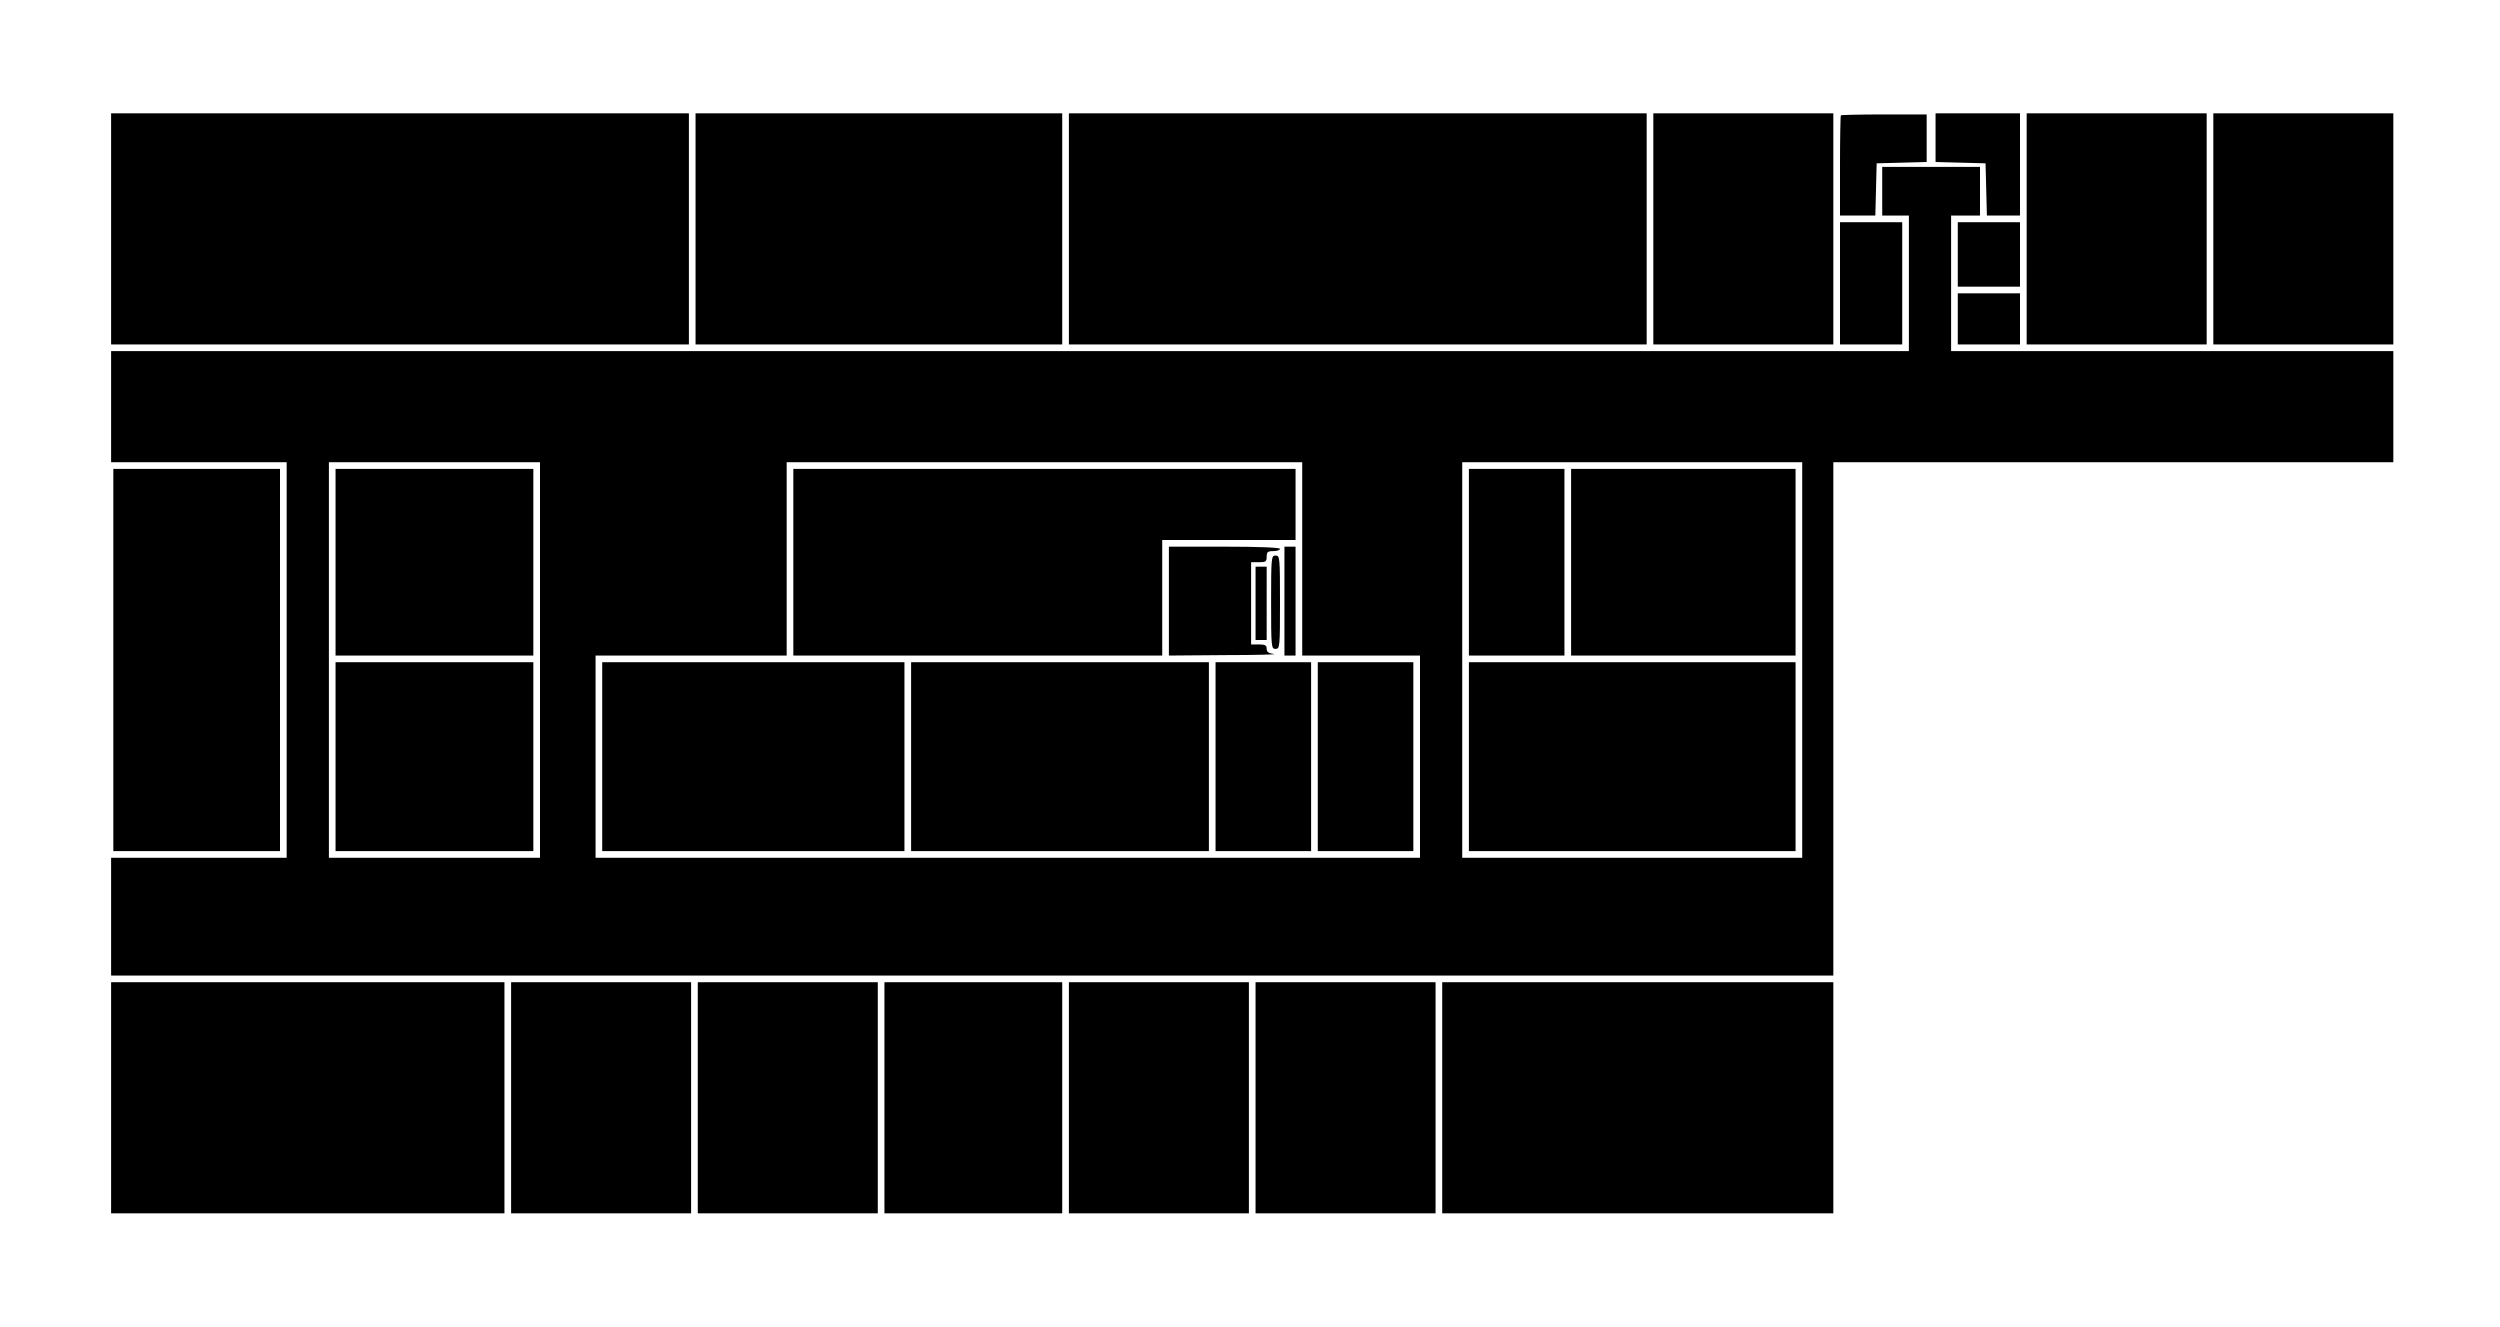
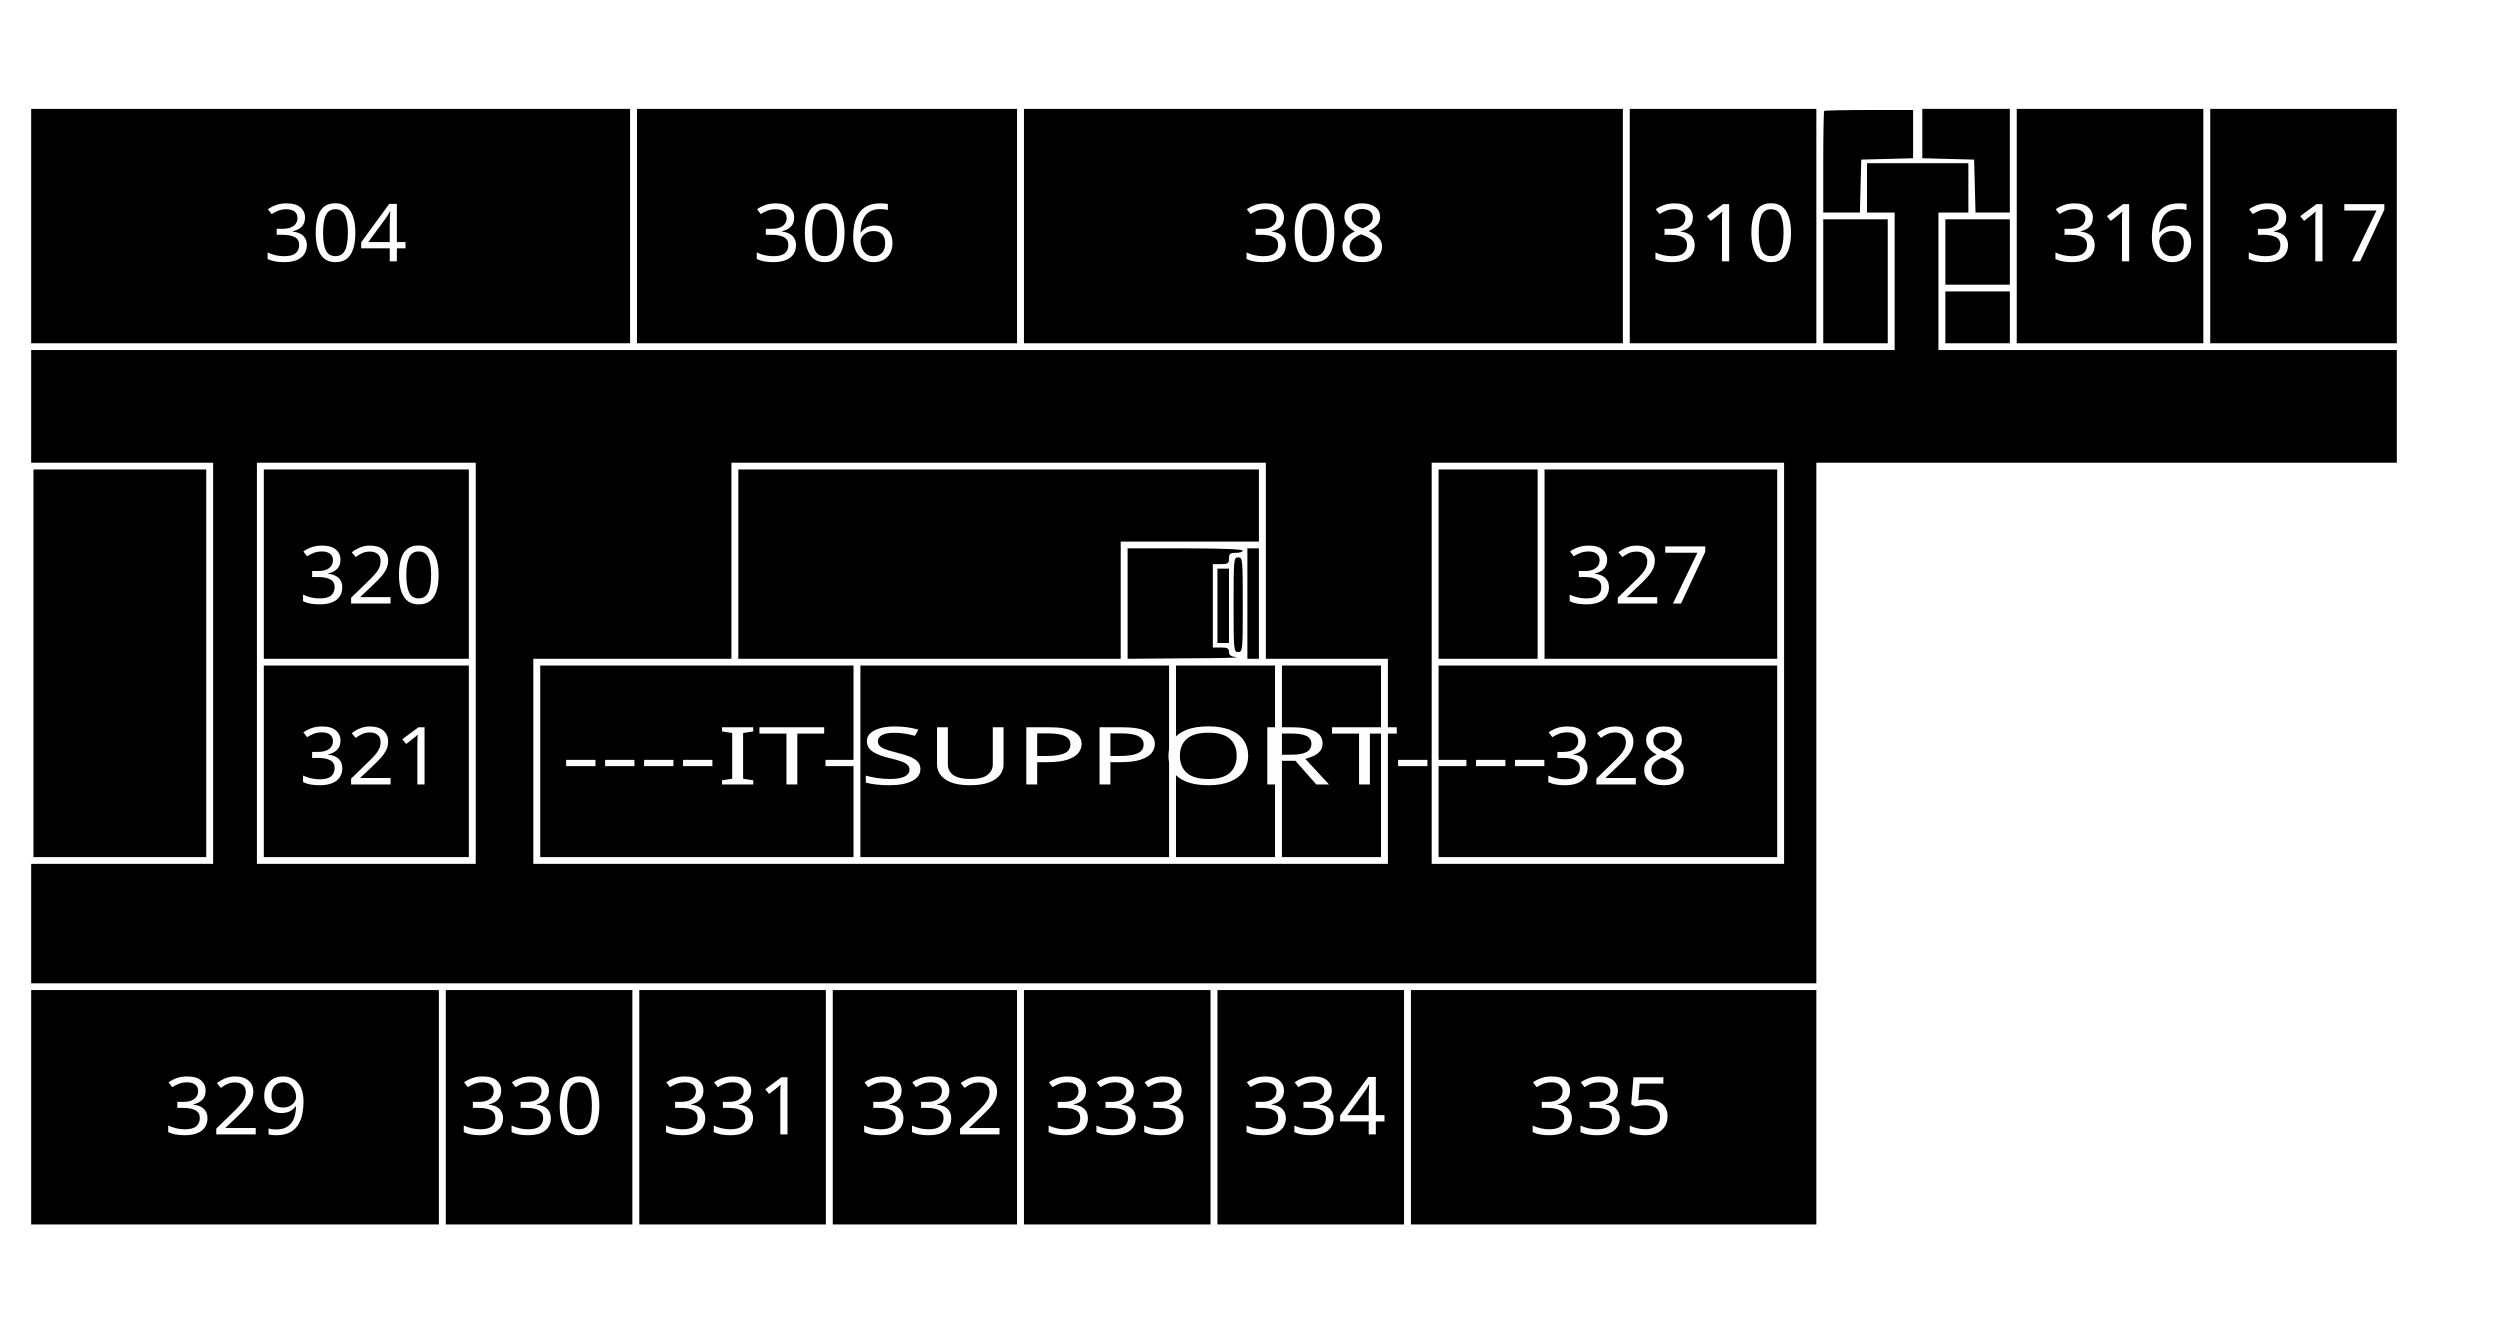
- <svg xmlns="http://www.w3.org/2000/svg" version="1.0" width="1125pt" height="597pt" viewBox="0 0 1125 597" preserveAspectRatio="xMidYMid meet">
-   <g transform="translate(0,597) scale(0.1,-0.1)" fill="#000000" stroke="none">
-     <path d="M500 4940 l0 -520 1300 0 1300 0 0 520 0 520 -1300 0 -1300 0 0 -520z" />
-     <path d="M3130 4940 l0 -520 825 0 825 0 0 520 0 520 -825 0 -825 0 0 -520z" />
-     <path d="M4810 4940 l0 -520 1300 0 1300 0 0 520 0 520 -1300 0 -1300 0 0 -520z" />
-     <path d="M7440 4940 l0 -520 405 0 405 0 0 520 0 520 -405 0 -405 0 0 -520z" />
-     <path d="M8284 5451 c-2 -2 -4 -105 -4 -228 l0 -223 80 0 79 0 3 118 3 117 113 3 112 3 0 107 0 107 -191 0 c-105 0 -193 -2 -195 -4z" />
-     <path d="M8710 5350 l0 -109 113 -3 112 -3 3 -117 3 -118 74 0 75 0 0 230 0 230 -190 0 -190 0 0 -110z" />
-     <path d="M9120 4940 l0 -520 405 0 405 0 0 520 0 520 -405 0 -405 0 0 -520z" />
-     <path d="M9960 4940 l0 -520 405 0 405 0 0 520 0 520 -405 0 -405 0 0 -520z" />
-     <path d="M8470 5110 l0 -110 60 0 60 0 0 -305 0 -305 -4045 0 -4045 0 0 -250 0 -250 395 0 395 0 0 -890 0 -890 -395 0 -395 0 0 -265 0 -265 3875 0 3875 0 0 1155 0 1155 1260 0 1260 0 0 250 0 250 -995 0 -995 0 0 305 0 305 65 0 65 0 0 110 0 109 -220 0 -220 0 0 -109z m-6040 -2110 l0 -890 -475 0 -475 0 0 890 0 890 475 0 475 0 0 -890z m3430 455 l0 -435 265 0 265 0 0 -455 0 -455 -1855 0 -1855 0 0 455 0 455 430 0 430 0 0 435 0 435 1160 0 1160 0 0 -435z m2250 -455 l0 -890 -765 0 -765 0 0 890 0 890 765 0 765 0 0 -890z" />
-     <path d="M1510 3440 l0 -420 445 0 445 0 0 420 0 420 -445 0 -445 0 0 -420z" />
-     <path d="M1510 2565 l0 -425 445 0 445 0 0 425 0 425 -445 0 -445 0 0 -425z" />
-     <path d="M3570 3440 l0 -420 830 0 830 0 0 260 0 260 300 0 300 0 0 160 0 160 -1130 0 -1130 0 0 -420z" />
-     <path d="M5260 3265 l0 -245 253 2 c138 0 237 3 220 5 -25 3 -33 9 -33 24 0 15 -7 19 -35 19 l-35 0 0 185 0 185 35 0 c31 0 35 3 35 25 0 21 5 25 30 25 17 0 30 5 30 10 0 6 -90 10 -250 10 l-250 0 0 -245z" />
-     <path d="M5780 3265 l0 -245 25 0 25 0 0 245 0 245 -25 0 -25 0 0 -245z" />
-     <path d="M5720 3260 c0 -203 1 -210 20 -210 19 0 20 7 20 210 0 203 -1 210 -20 210 -19 0 -20 -7 -20 -210z" />
-     <path d="M5650 3255 l0 -165 25 0 25 0 0 165 0 165 -25 0 -25 0 0 -165z" />
-     <path d="M2710 2565 l0 -425 680 0 680 0 0 425 0 425 -680 0 -680 0 0 -425z" />
-     <path d="M4100 2565 l0 -425 670 0 670 0 0 425 0 425 -670 0 -670 0 0 -425z" />
-     <path d="M5470 2565 l0 -425 215 0 215 0 0 425 0 425 -215 0 -215 0 0 -425z" />
-     <path d="M5930 2565 l0 -425 215 0 215 0 0 425 0 425 -215 0 -215 0 0 -425z" />
-     <path d="M6610 3440 l0 -420 215 0 215 0 0 420 0 420 -215 0 -215 0 0 -420z" />
-     <path d="M7070 3440 l0 -420 505 0 505 0 0 420 0 420 -505 0 -505 0 0 -420z" />
-     <path d="M6610 2565 l0 -425 735 0 735 0 0 425 0 425 -735 0 -735 0 0 -425z" />
-     <path d="M8280 4695 l0 -275 140 0 140 0 0 275 0 275 -140 0 -140 0 0 -275z" />
-     <path d="M8810 4825 l0 -145 140 0 140 0 0 145 0 145 -140 0 -140 0 0 -145z" />
-     <path d="M8810 4535 l0 -115 140 0 140 0 0 115 0 115 -140 0 -140 0 0 -115z" />
-     <path d="M510 3000 l0 -860 375 0 375 0 0 860 0 860 -375 0 -375 0 0 -860z" />
-     <path d="M500 1030 l0 -520 885 0 885 0 0 520 0 520 -885 0 -885 0 0 -520z" />
-     <path d="M2300 1030 l0 -520 405 0 405 0 0 520 0 520 -405 0 -405 0 0 -520z" />
-     <path d="M3140 1030 l0 -520 405 0 405 0 0 520 0 520 -405 0 -405 0 0 -520z" />
-     <path d="M3980 1030 l0 -520 400 0 400 0 0 520 0 520 -400 0 -400 0 0 -520z" />
-     <path d="M4810 1030 l0 -520 405 0 405 0 0 520 0 520 -405 0 -405 0 0 -520z" />
-     <path d="M5650 1030 l0 -520 405 0 405 0 0 520 0 520 -405 0 -405 0 0 -520z" />
-     <path d="M6490 1030 l0 -520 880 0 880 0 0 520 0 520 -880 0 -880 0 0 -520z" />
+ <svg xmlns="http://www.w3.org/2000/svg" version="1.1" id="Layer_1" x="0px" y="0px" width="1125px" height="597px" viewBox="0 0 1125 597" enable-background="new 0 0 1125 597" xml:space="preserve">
+   <g transform="translate(0,597) scale(0.1,-0.1)">
+     <path d="M140.249,4952.646v-527.354h1347.519h1347.529v527.354V5480H1487.768H140.249V4952.646z" />
+     <path d="M2866.391,4952.646v-527.354h855.156h855.161v527.354V5480h-855.161h-855.156V4952.646z" />
+     <path d="M4607.807,4952.646v-527.354h1347.524h1347.519v527.354V5480H5955.332H4607.807V4952.646z" />
+     <path d="M7333.944,4952.646v-527.354h419.795h419.824v527.354V5480h-419.824h-419.795V4952.646z" />
+     <path d="M8208.798,5470.869c-2.07-2.026-4.15-106.479-4.15-231.221v-226.152h82.939h81.895l3.076,119.658l3.115,118.662   l117.139,3.037l116.104,3.047v108.516v108.516h-197.969C8302.089,5474.931,8210.878,5472.9,8208.798,5470.869z" />
+     <path d="M8650.37,5368.437V5257.9l117.129-3.047l116.094-3.037l3.115-118.662l3.096-119.658h76.729h77.744v233.252V5480h-196.953   H8650.37V5368.437z" />
+     <path d="M9075.36,4952.646v-527.354h419.805h419.795v527.354V5480h-419.795H9075.36V4952.646z" />
+     <path d="M9946.083,4952.646v-527.354h419.785h419.805v527.354V5480h-419.805h-419.785V4952.646z" />
+     <path d="M8401.61,5125.048v-111.553h62.197h62.168v-309.316v-309.307H4333.115H140.249v-253.535v-253.54h409.438h409.443v-902.583   v-902.588H549.688H140.249v-268.74v-268.75h4016.655h4016.66v1171.328v1171.333h1306.055h1306.055v253.54v253.535H9754.315   H8722.929v309.307v309.316h67.393h67.354v111.553v110.537h-228.037H8401.61V5125.048L8401.61,5125.048z M2140.805,2985.214   v-902.588h-492.368h-492.368v902.588v902.583h492.368h492.368V2985.214z M5696.191,3446.65v-441.157h274.688h274.697v-461.43   v-461.436H4322.749H2399.936v461.436v461.43h445.723h445.718v441.157v441.147h1202.407h1202.407V3446.65z M8028.437,2985.214   v-902.588h-792.969h-792.969v902.588v902.583h792.969h792.969V2985.214z" />
+     <path d="M1187.168,3431.43v-425.938h461.269h461.265v425.938v425.942h-461.265h-461.269V3431.43z" />
+     <path d="M1187.168,2544.062v-431.016h461.269h461.265v431.016v431.015h-461.265h-461.269V2544.062z" />
+     <path d="M3322.475,3431.43v-425.938h860.342h860.352v263.677v263.682h310.952h310.977v162.261v162.261H4493.784H3322.475V3431.43z" />
+     <path d="M5074.252,3253.955v-248.462l262.251,2.036c143.042,0,245.674,3.027,228.037,5.063   c-25.908,3.042-34.204,9.126-34.204,24.336c0,15.22-7.246,19.282-36.27,19.282h-36.289v187.603v187.617h36.289   c32.119,0,36.27,3.042,36.27,25.356c0,21.299,5.181,25.356,31.099,25.356c17.627,0,31.104,5.073,31.104,10.142   c0,6.084-93.301,10.137-259.146,10.137h-259.141V3253.955z" />
+     <path d="M5613.256,3253.955v-248.462h25.933h25.908v248.462v248.467h-25.908h-25.933V3253.955z" />
+     <path d="M5551.079,3248.891c0-205.879,1.016-212.979,20.728-212.979c19.692,0,20.732,7.1,20.732,212.979   c0,205.869-1.04,212.969-20.732,212.969C5552.094,3461.86,5551.079,3454.76,5551.079,3248.891z" />
+     <path d="M5478.51,3243.813v-167.329h25.918h25.908v167.329v167.344h-25.908h-25.918V3243.813z" />
+     <path d="M2431.04,2544.062v-431.016h704.854h704.858v431.016v431.015h-704.858H2431.04V2544.062z" />
+     <path d="M3871.85,2544.062v-431.016h694.497h694.492v431.016v431.015h-694.492H3871.85V2544.062z" />
+     <path d="M5291.938,2544.062v-431.016h222.861h222.847v431.016v431.015h-222.847h-222.861V2544.062z" />
+     <path d="M5768.74,2544.062v-431.016h222.871h222.852v431.016v431.015h-222.852H5768.74V2544.062z" />
+     <path d="M6473.612,3431.43v-425.938h222.842h222.881v425.938v425.942h-222.881h-222.842V3431.43z" />
+     <path d="M6950.419,3431.43v-425.938h523.467h523.457v425.938v425.942h-523.457h-523.467V3431.43z" />
+     <path d="M6473.612,2544.062v-431.016h761.855h761.875v431.016v431.015h-761.875h-761.855V2544.062z" />
+     <path d="M8204.647,4704.179v-278.887h145.137h145.098v278.887v278.892h-145.098h-145.137V4704.179z" />
+     <path d="M8754.042,4836.015v-147.041h145.107h145.127v147.041v147.056h-145.127h-145.107V4836.015z" />
+     <path d="M8754.042,4541.918v-116.626h145.107h145.127v116.626v116.626h-145.127h-145.107V4541.918z" />
+     <path d="M150.615,2985.214v-872.168h388.706h388.716v872.168v872.158H539.321H150.615V2985.214z" />
+     <path d="M140.249,987.344V460h917.353h917.349v527.344v527.363h-917.349H140.249V987.344z" />
+     <path d="M2006.05,987.344V460h419.805h419.805v527.344v527.363h-419.805H2006.05V987.344z" />
+     <path d="M2876.753,987.344V460h419.81h419.804v527.344v527.363h-419.804h-419.81V987.344z" />
+     <path d="M3747.465,987.344V460h414.624h414.619v527.344v527.363h-414.619h-414.624V987.344z" />
+     <path d="M4607.807,987.344V460h419.8h419.814v527.344v527.363h-419.814h-419.8V987.344z" />
+     <path d="M5478.51,987.344V460h419.81h419.805v527.344v527.363H5898.32h-419.81V987.344z" />
+     <path d="M6349.208,987.344V460h912.177h912.178v527.344v527.363h-912.178h-912.177V987.344z" />
  </g>
+   <text transform="matrix(1.0434 0 0 1 74 510.4902)" fill="#FFFDFD" font-family="'MyriadPro-Regular'" font-size="36.04">329</text>
+   <text transform="matrix(1.0434 0 0 1 688 510.4902)" fill="#FFFDFD" font-family="'MyriadPro-Regular'" font-size="36.04">335</text>
+   <text transform="matrix(1.0434 0 0 1 207 510.4902)" fill="#FFFDFD" font-family="'MyriadPro-Regular'" font-size="36.04">330</text>
+   <text transform="matrix(1.0434 0 0 1 298 510.4902)" fill="#FFFDFD" font-family="'MyriadPro-Regular'" font-size="36.04">331</text>
+   <text transform="matrix(1.0434 0 0 1 387.185 510.4902)" fill="#FFFDFD" font-family="'MyriadPro-Regular'" font-size="36.04">332</text>
+   <text transform="matrix(1.0434 0 0 1 470.185 510.4902)" fill="#FFFDFD" font-family="'MyriadPro-Regular'" font-size="36.04">333</text>
+   <text transform="matrix(1.0434 0 0 1 559.2534 510.4902)" fill="#FFFDFD" font-family="'MyriadPro-Regular'" font-size="36.04">334</text>
+   <text transform="matrix(1.5112 0 0 1 252.5893 352.998)" fill="#FFFDFD" font-family="'MyriadPro-Regular'" font-size="36.04">----IT-SUPPORT----</text>
+   <text transform="matrix(1.0434 0 0 1 134.6743 271.604)" fill="#FFFDFD" font-family="'MyriadPro-Regular'" font-size="36.04">320</text>
+   <text transform="matrix(1.0434 0 0 1 134.6743 352.998)" fill="#FFFDFD" font-family="'MyriadPro-Regular'" font-size="36.04">321</text>
+   <text transform="matrix(1.0434 0 0 1 704.6738 271.6045)" fill="#FFFDFD" font-family="'MyriadPro-Regular'" font-size="36.04">327</text>
+   <text transform="matrix(1.0434 0 0 1 695.042 352.998)" fill="#FFFDFD" font-family="'MyriadPro-Regular'" font-size="36.04">328</text>
+   <text transform="matrix(1.0434 0 0 1 118.7168 117.604)" fill="#FFFDFD" font-family="'MyriadPro-Regular'" font-size="36.04">304</text>
+   <text transform="matrix(1.0434 0 0 1 338.8383 117.604)" fill="#FFFDFD" font-family="'MyriadPro-Regular'" font-size="36.04">306</text>
+   <text transform="matrix(1.0434 0 0 1 559.2534 117.604)" fill="#FFFDFD" font-family="'MyriadPro-Regular'" font-size="36.04">308</text>
+   <text transform="matrix(1.0434 0 0 1 743.2539 117.6045)" fill="#FFFDFD" font-family="'MyriadPro-Regular'" font-size="36.04">310</text>
+   <text transform="matrix(1.0434 0 0 1 923.2539 117.6045)" fill="#FFFDFD" font-family="'MyriadPro-Regular'" font-size="36.04">316</text>
+   <text transform="matrix(1.0434 0 0 1 1010.254 117.6045)" fill="#FFFDFD" font-family="'MyriadPro-Regular'" font-size="36.04">317</text>
</svg>
